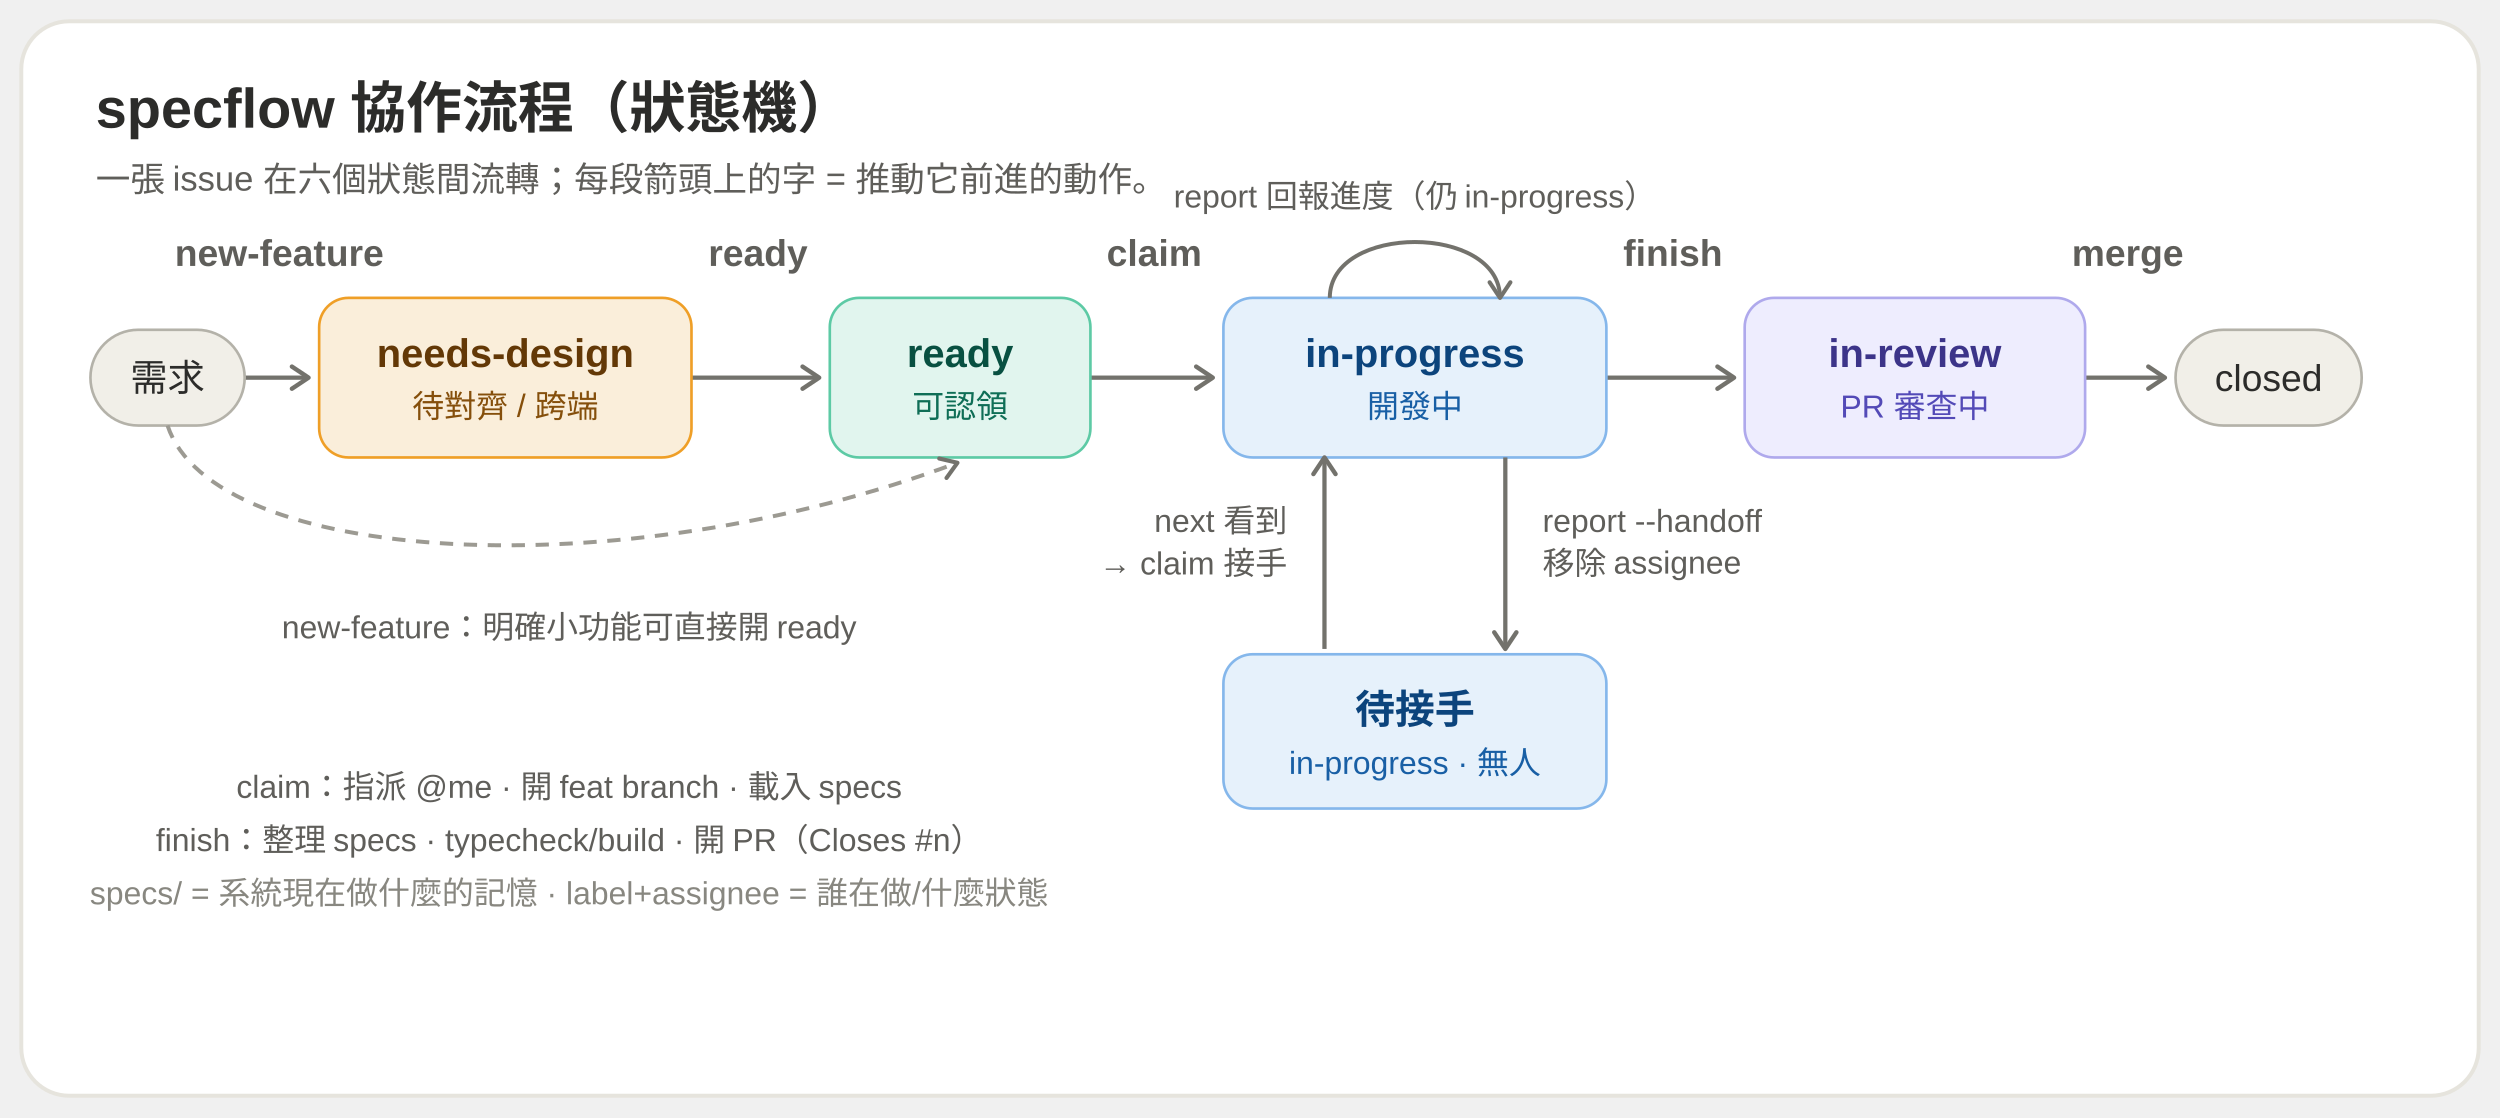
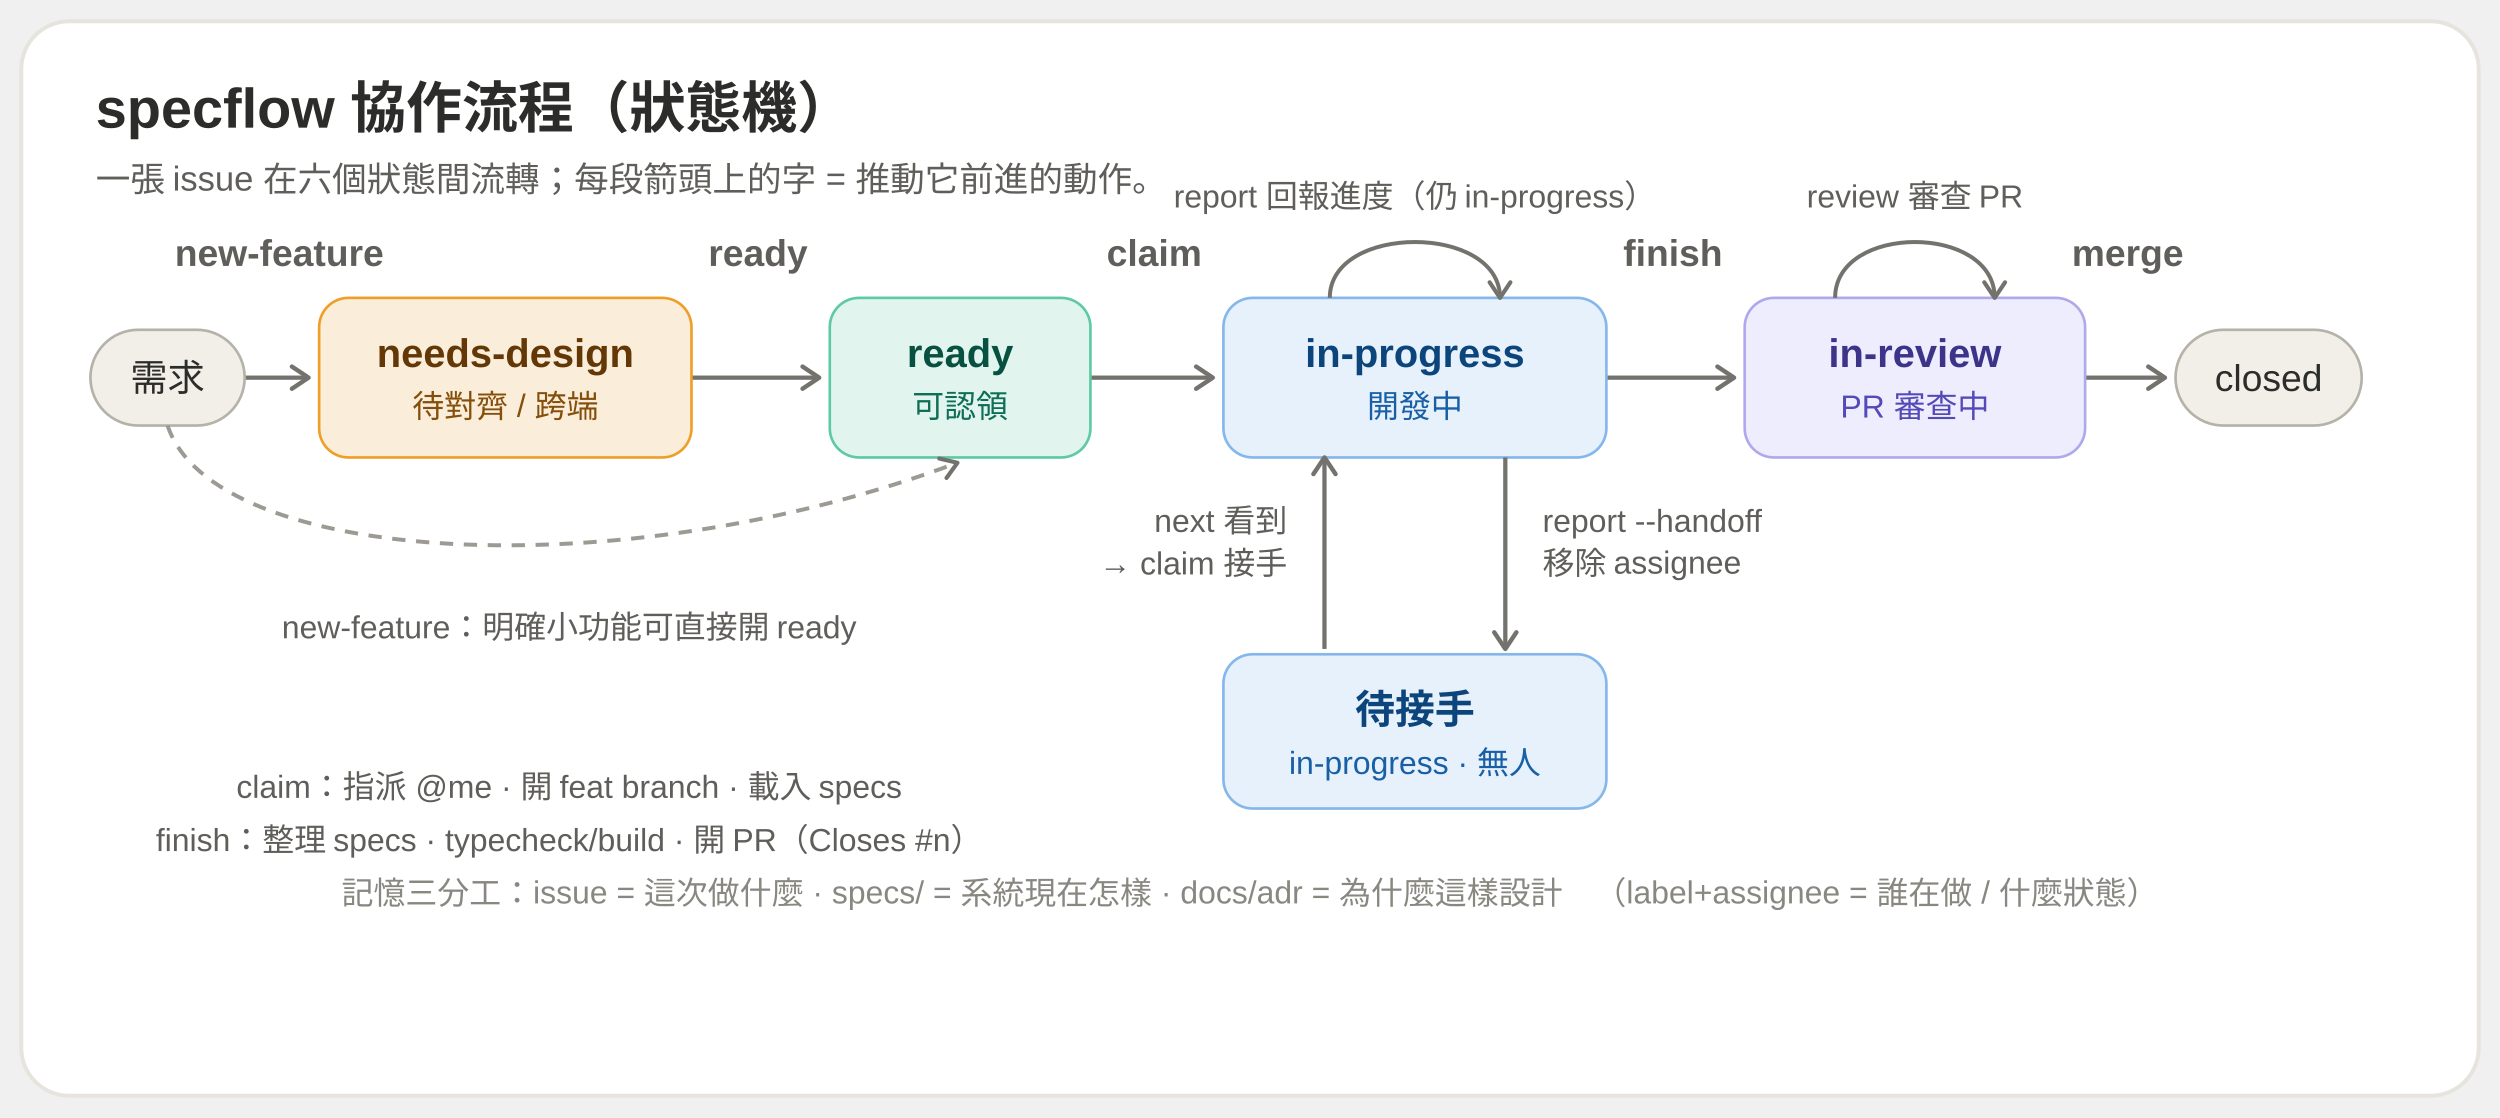
<svg xmlns="http://www.w3.org/2000/svg" width="940" height="420" viewBox="0 0 940 420" font-family="'PingFang TC','Helvetica Neue',Arial,sans-serif">
  <defs>
    <marker id="ah" viewBox="0 0 10 10" refX="8" refY="5" markerWidth="6.5" markerHeight="6.5" orient="auto-start-reverse">
      <path d="M2 1L8 5L2 9" fill="none" stroke="#73726C" stroke-width="1.6" stroke-linecap="round" stroke-linejoin="round" />
    </marker>
  </defs>
  <rect x="8" y="8" width="924" height="404" rx="18" fill="#FFFFFF" stroke="#E6E4DD" stroke-width="1.5" />
  <text x="36" y="48" font-size="21" font-weight="600" fill="#2C2C2A">specflow 協作流程（狀態機）</text>
  <text x="36" y="72" font-size="13" fill="#5F5E5A">一張 issue 在六個狀態間流轉；每段箭頭上的字 = 推動它前進的動作。</text>
  <text x="105" y="100" font-size="14" font-weight="600" fill="#5F5E5A" text-anchor="middle">new-feature</text>
  <text x="285" y="100" font-size="14" font-weight="600" fill="#5F5E5A" text-anchor="middle">ready</text>
  <text x="434" y="100" font-size="14" font-weight="600" fill="#5F5E5A" text-anchor="middle">claim</text>
  <text x="629" y="100" font-size="14" font-weight="600" fill="#5F5E5A" text-anchor="middle">finish</text>
  <text x="800" y="100" font-size="14" font-weight="600" fill="#5F5E5A" text-anchor="middle">merge</text>
  <line x1="92" y1="142" x2="116" y2="142" stroke="#73726C" stroke-width="1.6" marker-end="url(#ah)" />
  <line x1="260" y1="142" x2="308" y2="142" stroke="#73726C" stroke-width="1.6" marker-end="url(#ah)" />
  <line x1="410" y1="142" x2="456" y2="142" stroke="#73726C" stroke-width="1.6" marker-end="url(#ah)" />
  <line x1="604" y1="142" x2="652" y2="142" stroke="#73726C" stroke-width="1.6" marker-end="url(#ah)" />
  <line x1="784" y1="142" x2="814" y2="142" stroke="#73726C" stroke-width="1.6" marker-end="url(#ah)" />
  <rect x="34" y="124" width="58" height="36" rx="18" fill="#F1EFE8" stroke="#B4B2A9" stroke-width="1" />
  <text x="63" y="147" font-size="14" fill="#2C2C2A" text-anchor="middle">需求</text>
  <rect x="120" y="112" width="140" height="60" rx="11" fill="#FAEEDA" stroke="#EF9F27" stroke-width="1" />
  <text x="190" y="138" font-size="15" font-weight="600" fill="#633806" text-anchor="middle">needs-design</text>
  <text x="190" y="157" font-size="12" fill="#854F0B" text-anchor="middle">待對齊 / 跨端</text>
  <rect x="312" y="112" width="98" height="60" rx="11" fill="#E1F5EE" stroke="#5DCAA5" stroke-width="1" />
  <text x="361" y="138" font-size="15" font-weight="600" fill="#085041" text-anchor="middle">ready</text>
  <text x="361" y="157" font-size="12" fill="#0F6E56" text-anchor="middle">可認領</text>
  <rect x="460" y="112" width="144" height="60" rx="11" fill="#E6F1FB" stroke="#85B7EB" stroke-width="1" />
  <text x="532" y="138" font-size="15" font-weight="600" fill="#0C447C" text-anchor="middle">in-progress</text>
  <text x="532" y="157" font-size="12" fill="#185FA5" text-anchor="middle">開發中</text>
  <rect x="656" y="112" width="128" height="60" rx="11" fill="#EEEDFE" stroke="#AFA9EC" stroke-width="1" />
  <text x="720" y="138" font-size="15" font-weight="600" fill="#3C3489" text-anchor="middle">in-review</text>
  <text x="720" y="157" font-size="12" fill="#534AB7" text-anchor="middle">PR 審查中</text>
  <rect x="818" y="124" width="70" height="36" rx="18" fill="#F1EFE8" stroke="#B4B2A9" stroke-width="1" />
  <text x="853" y="147" font-size="14" fill="#2C2C2A" text-anchor="middle">closed</text>
  <path d="M63,160 C 80,212 232,222 360,174" fill="none" stroke="#9C9A92" stroke-width="1.5" stroke-dasharray="5 4" marker-end="url(#ah)" />
  <text x="214" y="240" font-size="12" fill="#5F5E5A" text-anchor="middle">new-feature：明確小功能可直接開 ready</text>
  <path d="M500,112 C 500,84 564,84 564,112" fill="none" stroke="#73726C" stroke-width="1.5" marker-end="url(#ah)" />
  <text x="532" y="78" font-size="12" fill="#5F5E5A" text-anchor="middle">report 回報進度（仍 in-progress）</text>
+   <path d="M690,112 C 690,84 750,84 750,112" fill="none" stroke="#73726C" stroke-width="1.5" marker-end="url(#ah)" />
+   <text x="720" y="78" font-size="12" fill="#5F5E5A" text-anchor="middle">review 審查 PR</text>
  <line x1="566" y1="172" x2="566" y2="244" stroke="#73726C" stroke-width="1.6" marker-end="url(#ah)" />
  <text x="580" y="200" font-size="12" fill="#5F5E5A" text-anchor="start">report --handoff</text>
  <text x="580" y="216" font-size="12" fill="#5F5E5A" text-anchor="start">移除 assignee</text>
  <line x1="498" y1="244" x2="498" y2="172" stroke="#73726C" stroke-width="1.6" marker-end="url(#ah)" />
  <text x="484" y="200" font-size="12" fill="#5F5E5A" text-anchor="end">next 看到</text>
  <text x="484" y="216" font-size="12" fill="#5F5E5A" text-anchor="end">→ claim 接手</text>
  <rect x="460" y="246" width="144" height="58" rx="11" fill="#E6F1FB" stroke="#85B7EB" stroke-width="1" />
  <text x="532" y="272" font-size="15" font-weight="600" fill="#0C447C" text-anchor="middle">待接手</text>
  <text x="532" y="291" font-size="12" fill="#185FA5" text-anchor="middle">in-progress · 無人</text>
  <text x="214" y="300" font-size="12" fill="#5F5E5A" text-anchor="middle">claim：指派 @me · 開 feat branch · 載入 specs</text>
  <text x="214" y="320" font-size="12" fill="#5F5E5A" text-anchor="middle">finish：整理 specs · typecheck/build · 開 PR（Closes #n）</text>
-   <text x="214" y="340" font-size="12" fill="#888780" text-anchor="middle">specs/ = 系統現在做什麼的記憶 · label+assignee = 誰在做/什麼狀態</text>
+   <text x="470" y="340" font-size="12" fill="#888780" text-anchor="middle">記憶三分工：issue = 這次做什麼 · specs/ = 系統現在怎樣 · docs/adr = 為什麼這樣設計　（label+assignee = 誰在做 / 什麼狀態）</text>
</svg>
